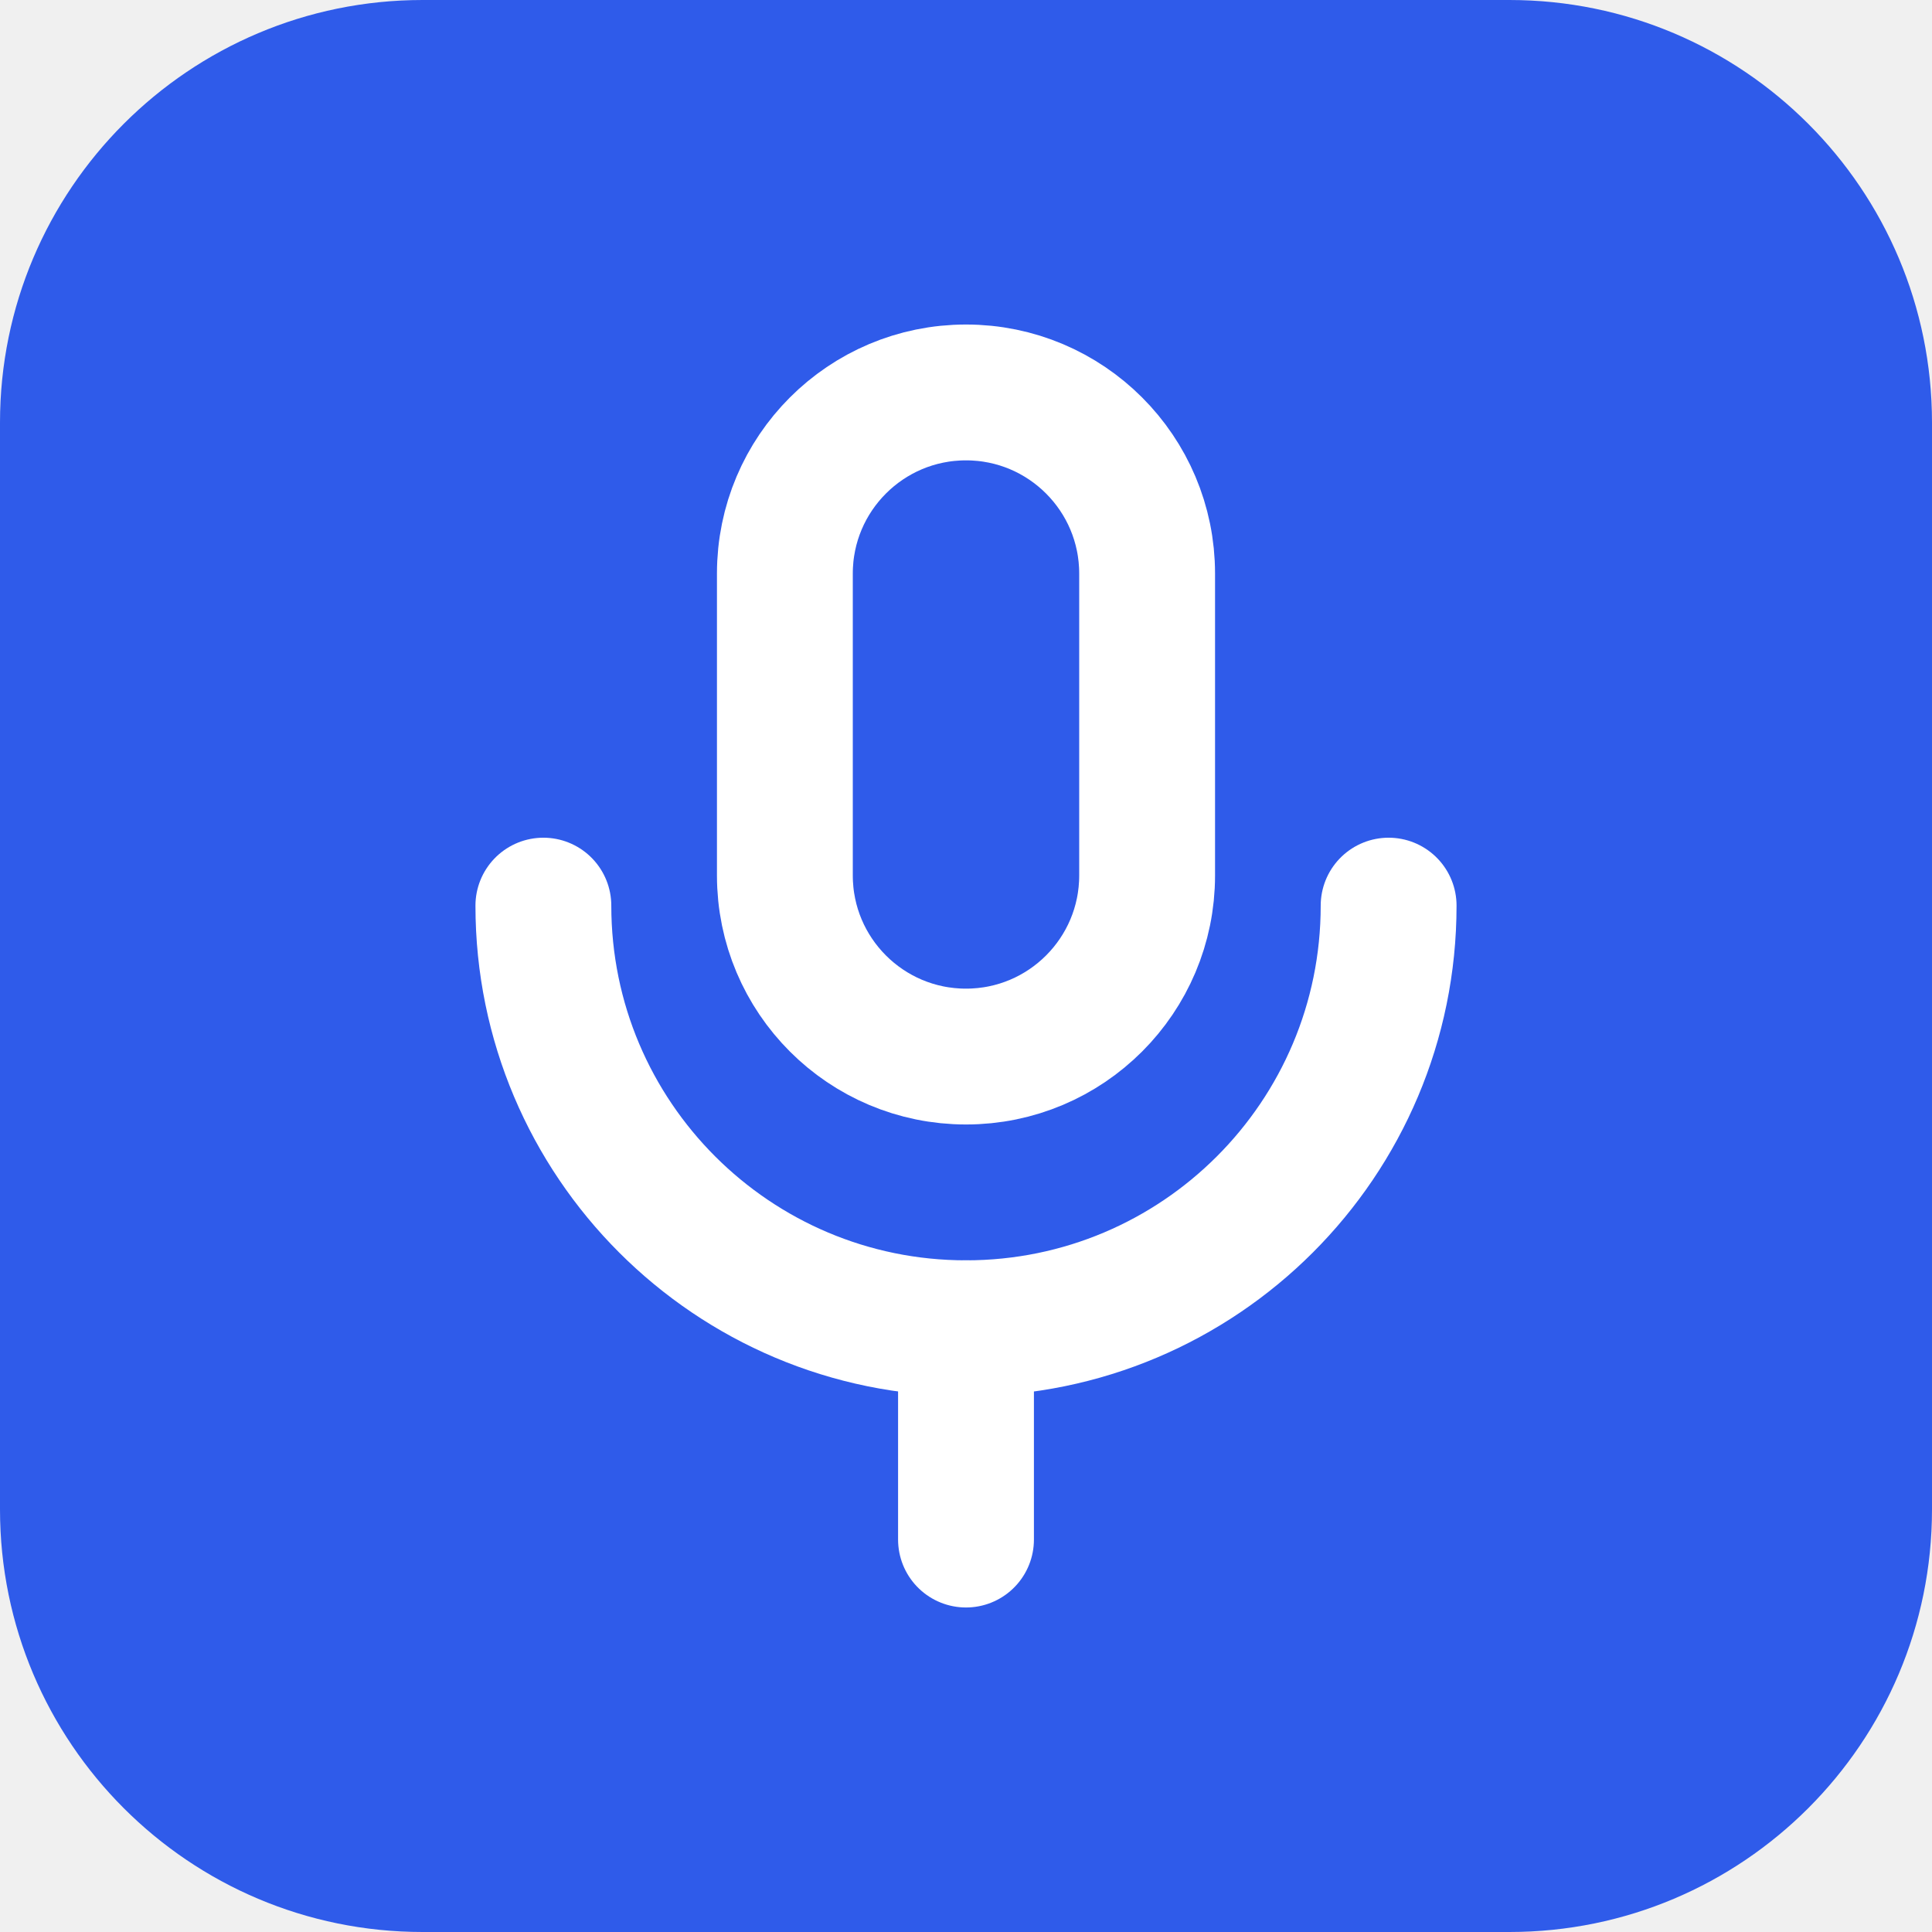
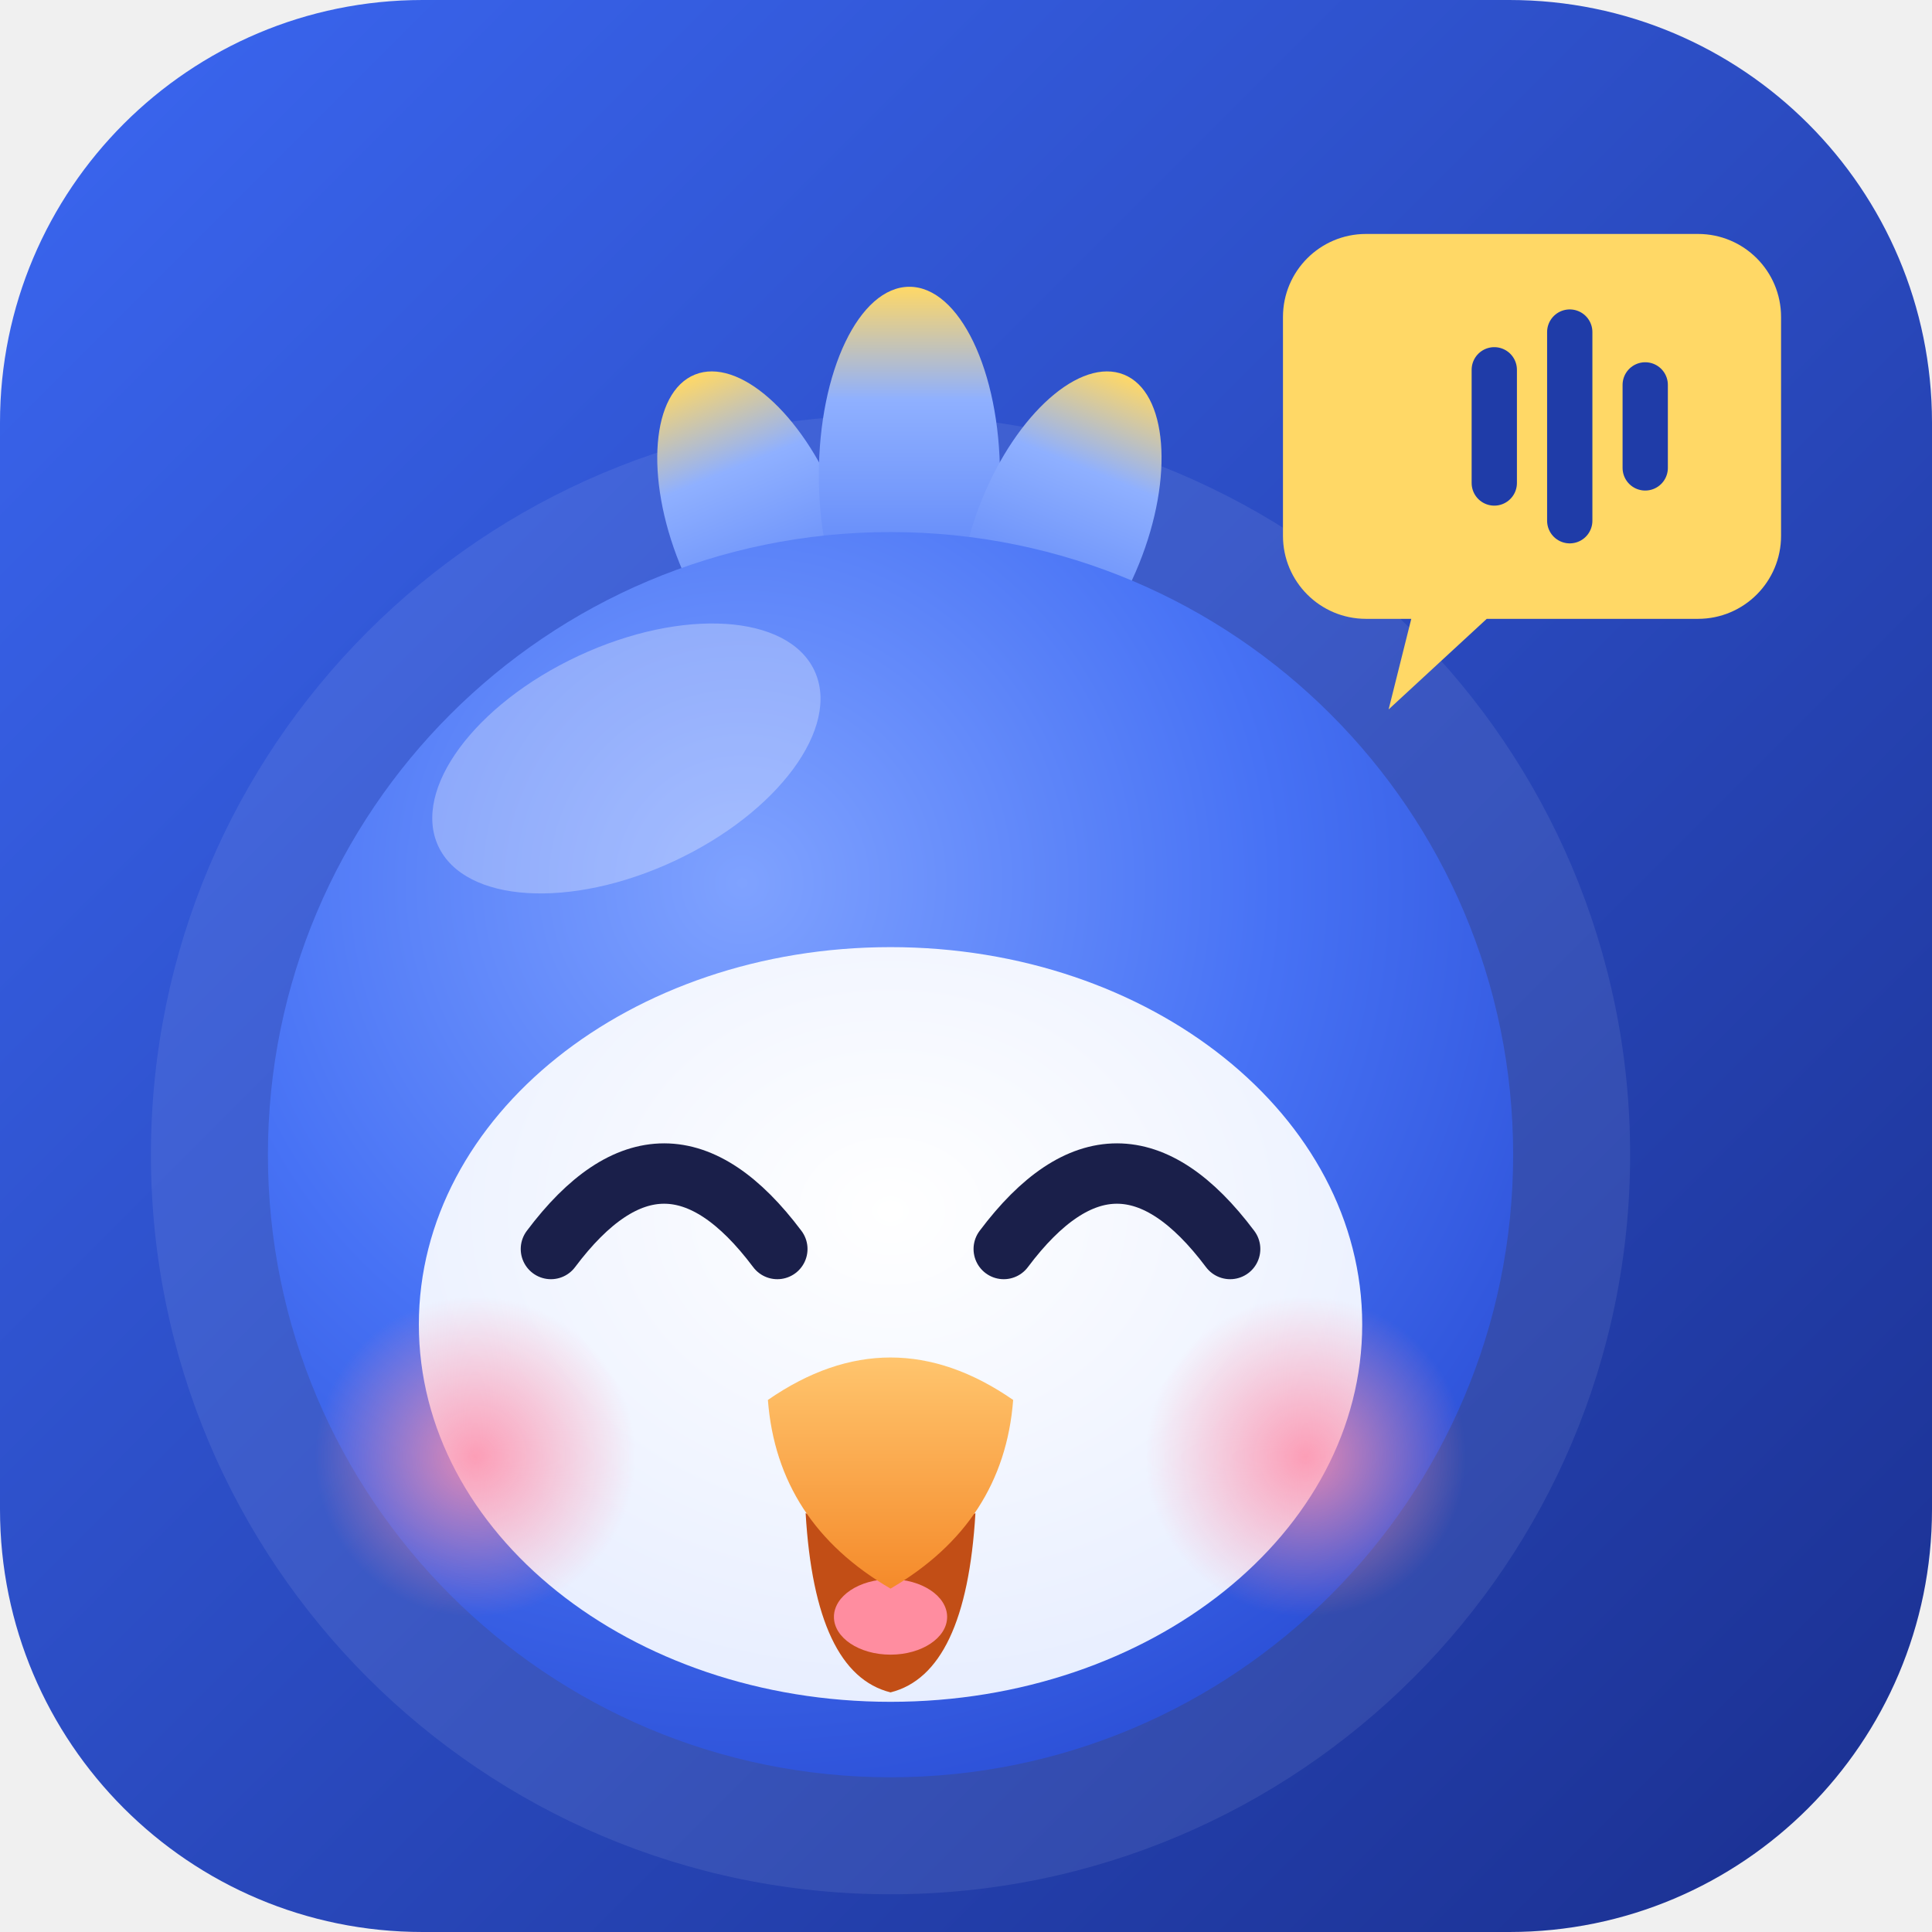
<svg xmlns="http://www.w3.org/2000/svg" viewBox="0 0 512 512">
-   <rect width="512" height="512" rx="112" fill="#2F5BEA" />
-   <g fill="none" stroke="#FFFFFF" stroke-width="36" stroke-linecap="round" stroke-linejoin="round">
-     <rect x="208" y="104" width="96" height="176" rx="48" />
-     <path d="M144 240a112 112 0 0 0 224 0" />
-     <path d="M256 352v56" />
+   <defs>
+     <linearGradient id="bg" x1="0" y1="0" x2="1" y2="1">
+       <stop offset="0" stop-color="#3B67F2" />
+       <stop offset="1" stop-color="#1A2F8F" />
+     </linearGradient>
+     <radialGradient id="h" cx="38%" cy="28%" r="78%">
+       <stop offset="0" stop-color="#7FA2FF" />
+       <stop offset="0.55" stop-color="#4772F5" />
+       <stop offset="1" stop-color="#2B4FD6" />
+     </radialGradient>
+     <radialGradient id="f" cx="50%" cy="35%" r="70%">
+       <stop offset="0" stop-color="#FFFFFF" />
+       <stop offset="1" stop-color="#E6EDFF" />
+     </radialGradient>
+     <linearGradient id="b" x1="0" y1="0" x2="0" y2="1">
+       <stop offset="0" stop-color="#FFC56E" />
+       <stop offset="1" stop-color="#F58A2A" />
+     </linearGradient>
+     <linearGradient id="c" x1="0" y1="1" x2="0" y2="0">
+       <stop offset="0" stop-color="#4772F5" />
+       <stop offset="0.7" stop-color="#8FB0FF" />
+       <stop offset="1" stop-color="#FFD866" />
+     </linearGradient>
+     <radialGradient id="k">
+       <stop offset="0" stop-color="#FF8FAA" stop-opacity="0.85" />
+       <stop offset="1" stop-color="#FF8FAA" stop-opacity="0" />
+     </radialGradient>
+   </defs>
+   <rect width="512" height="512" rx="112" fill="url(#bg)" />
+   <circle cx="236" cy="306" r="196" fill="#FFFFFF" opacity="0.08" />
+   <g transform="translate(236 306) scale(5) translate(-60 -50)">
+     <ellipse cx="53" cy="17" rx="4.5" ry="9" fill="url(#c)" transform="rotate(-22 53 17)" />
+     <ellipse cx="61" cy="14" rx="4.8" ry="10" fill="url(#c)" />
+     <ellipse cx="69" cy="17" rx="4.5" ry="9" fill="url(#c)" transform="rotate(22 69 17)" />
+     <circle cx="60" cy="50" r="33" fill="url(#h)" />
+     <ellipse cx="46" cy="29" rx="11" ry="6" fill="#FFFFFF" opacity="0.3" transform="rotate(-25 46 29)" />
+     <ellipse cx="60" cy="59" rx="25" ry="20" fill="url(#f)" />
+     <path d="M42 55 Q48 47 54 55 M66 55 Q72 47 78 55" fill="none" stroke="#1A1F4A" stroke-width="3.2" stroke-linecap="round" />
+     <circle cx="38" cy="66" r="8.5" fill="url(#k)" />
+     <circle cx="82" cy="66" r="8.5" fill="url(#k)" />
+     <path d="M55.5 69 Q60 71 64.5 69 Q64 77.5 60 78.5 Q56 77.5 55.5 69 Z" fill="#C24E16" />
+     <ellipse cx="60" cy="74.5" rx="3" ry="2" fill="#FF8DA0" />
+     <path d="M53.5 63 Q60 58.5 66.5 63 Q66 69.5 60 73 Q54 69.5 53.5 63 Z" fill="url(#b)" />
+   </g>
+   <g transform="translate(340 62)">
+     <path d="M22 0 H110 a22 22 0 0 1 22 22 V80 a22 22 0 0 1 -22 22 H54 L28 126 L34 102 H22 a22 22 0 0 1 -22 -22 V22 a22 22 0 0 1 22 -22 Z" fill="#FFD866" />
+     <g stroke="#1F3CA8" stroke-width="12" stroke-linecap="round" fill="none">
+       <path d="M56 36 V66" />
+       <path d="M76 26 V76" />
+       <path d="M96 40 V62" />
+     </g>
  </g>
</svg>
